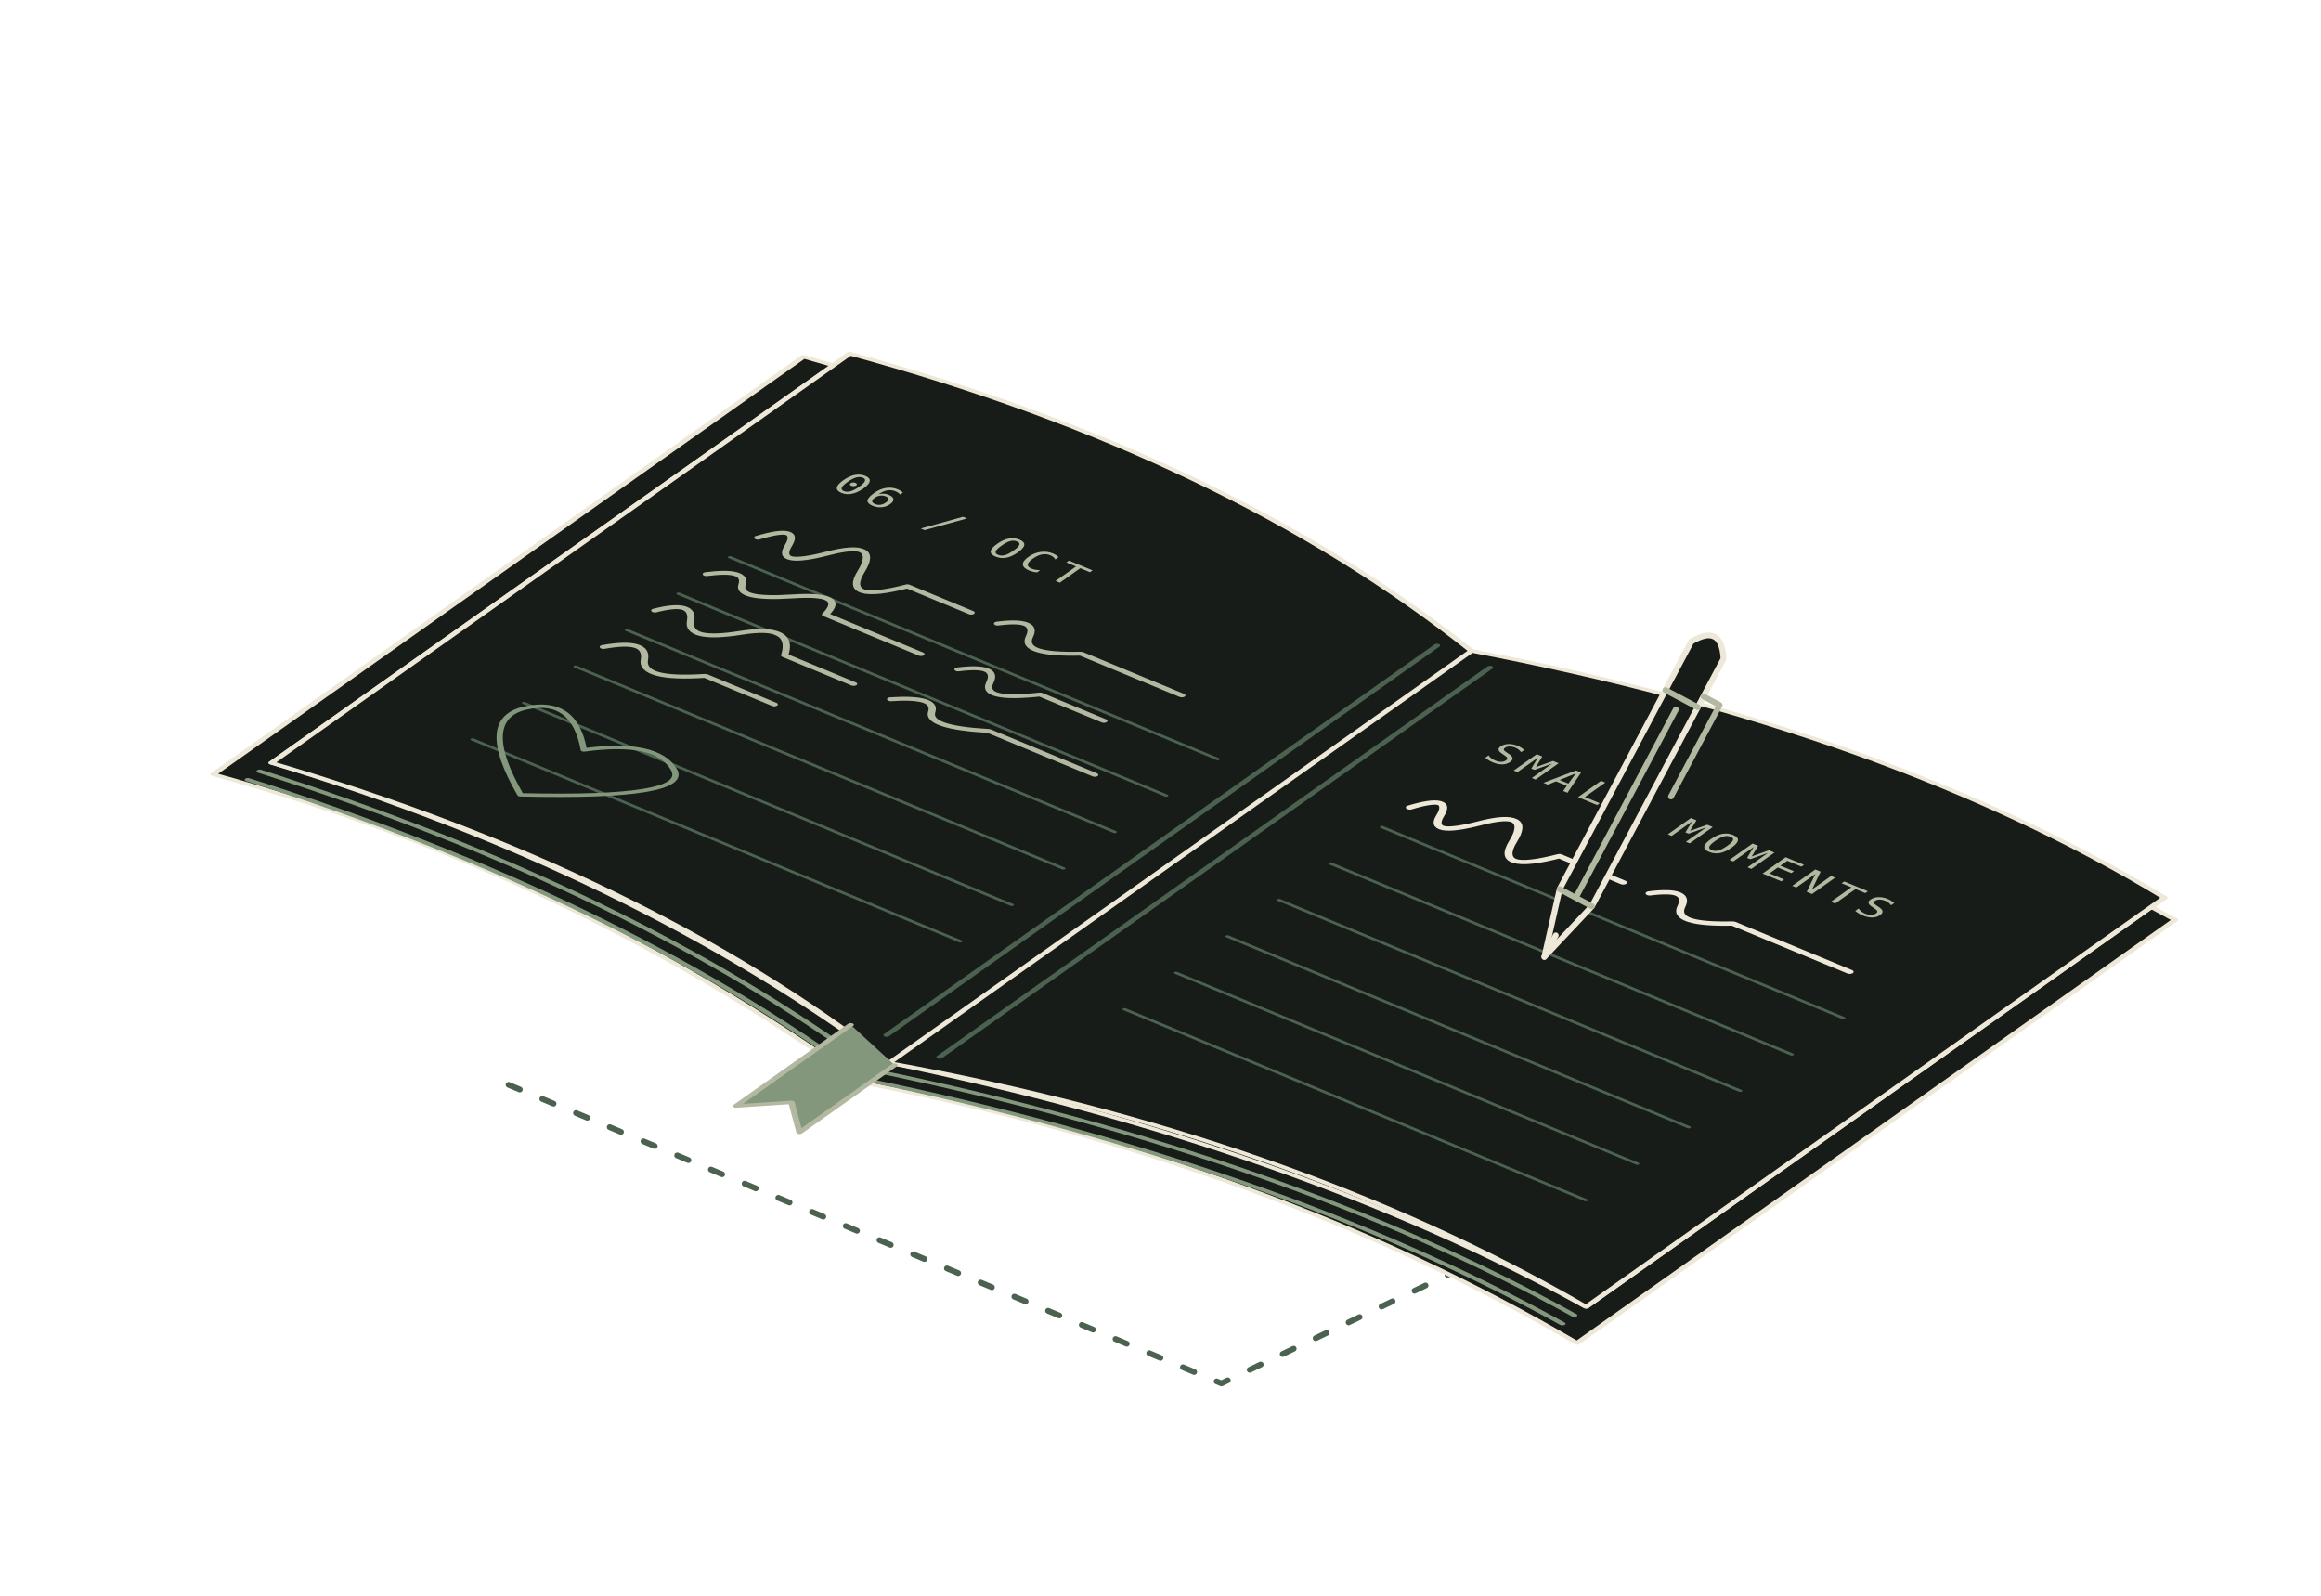
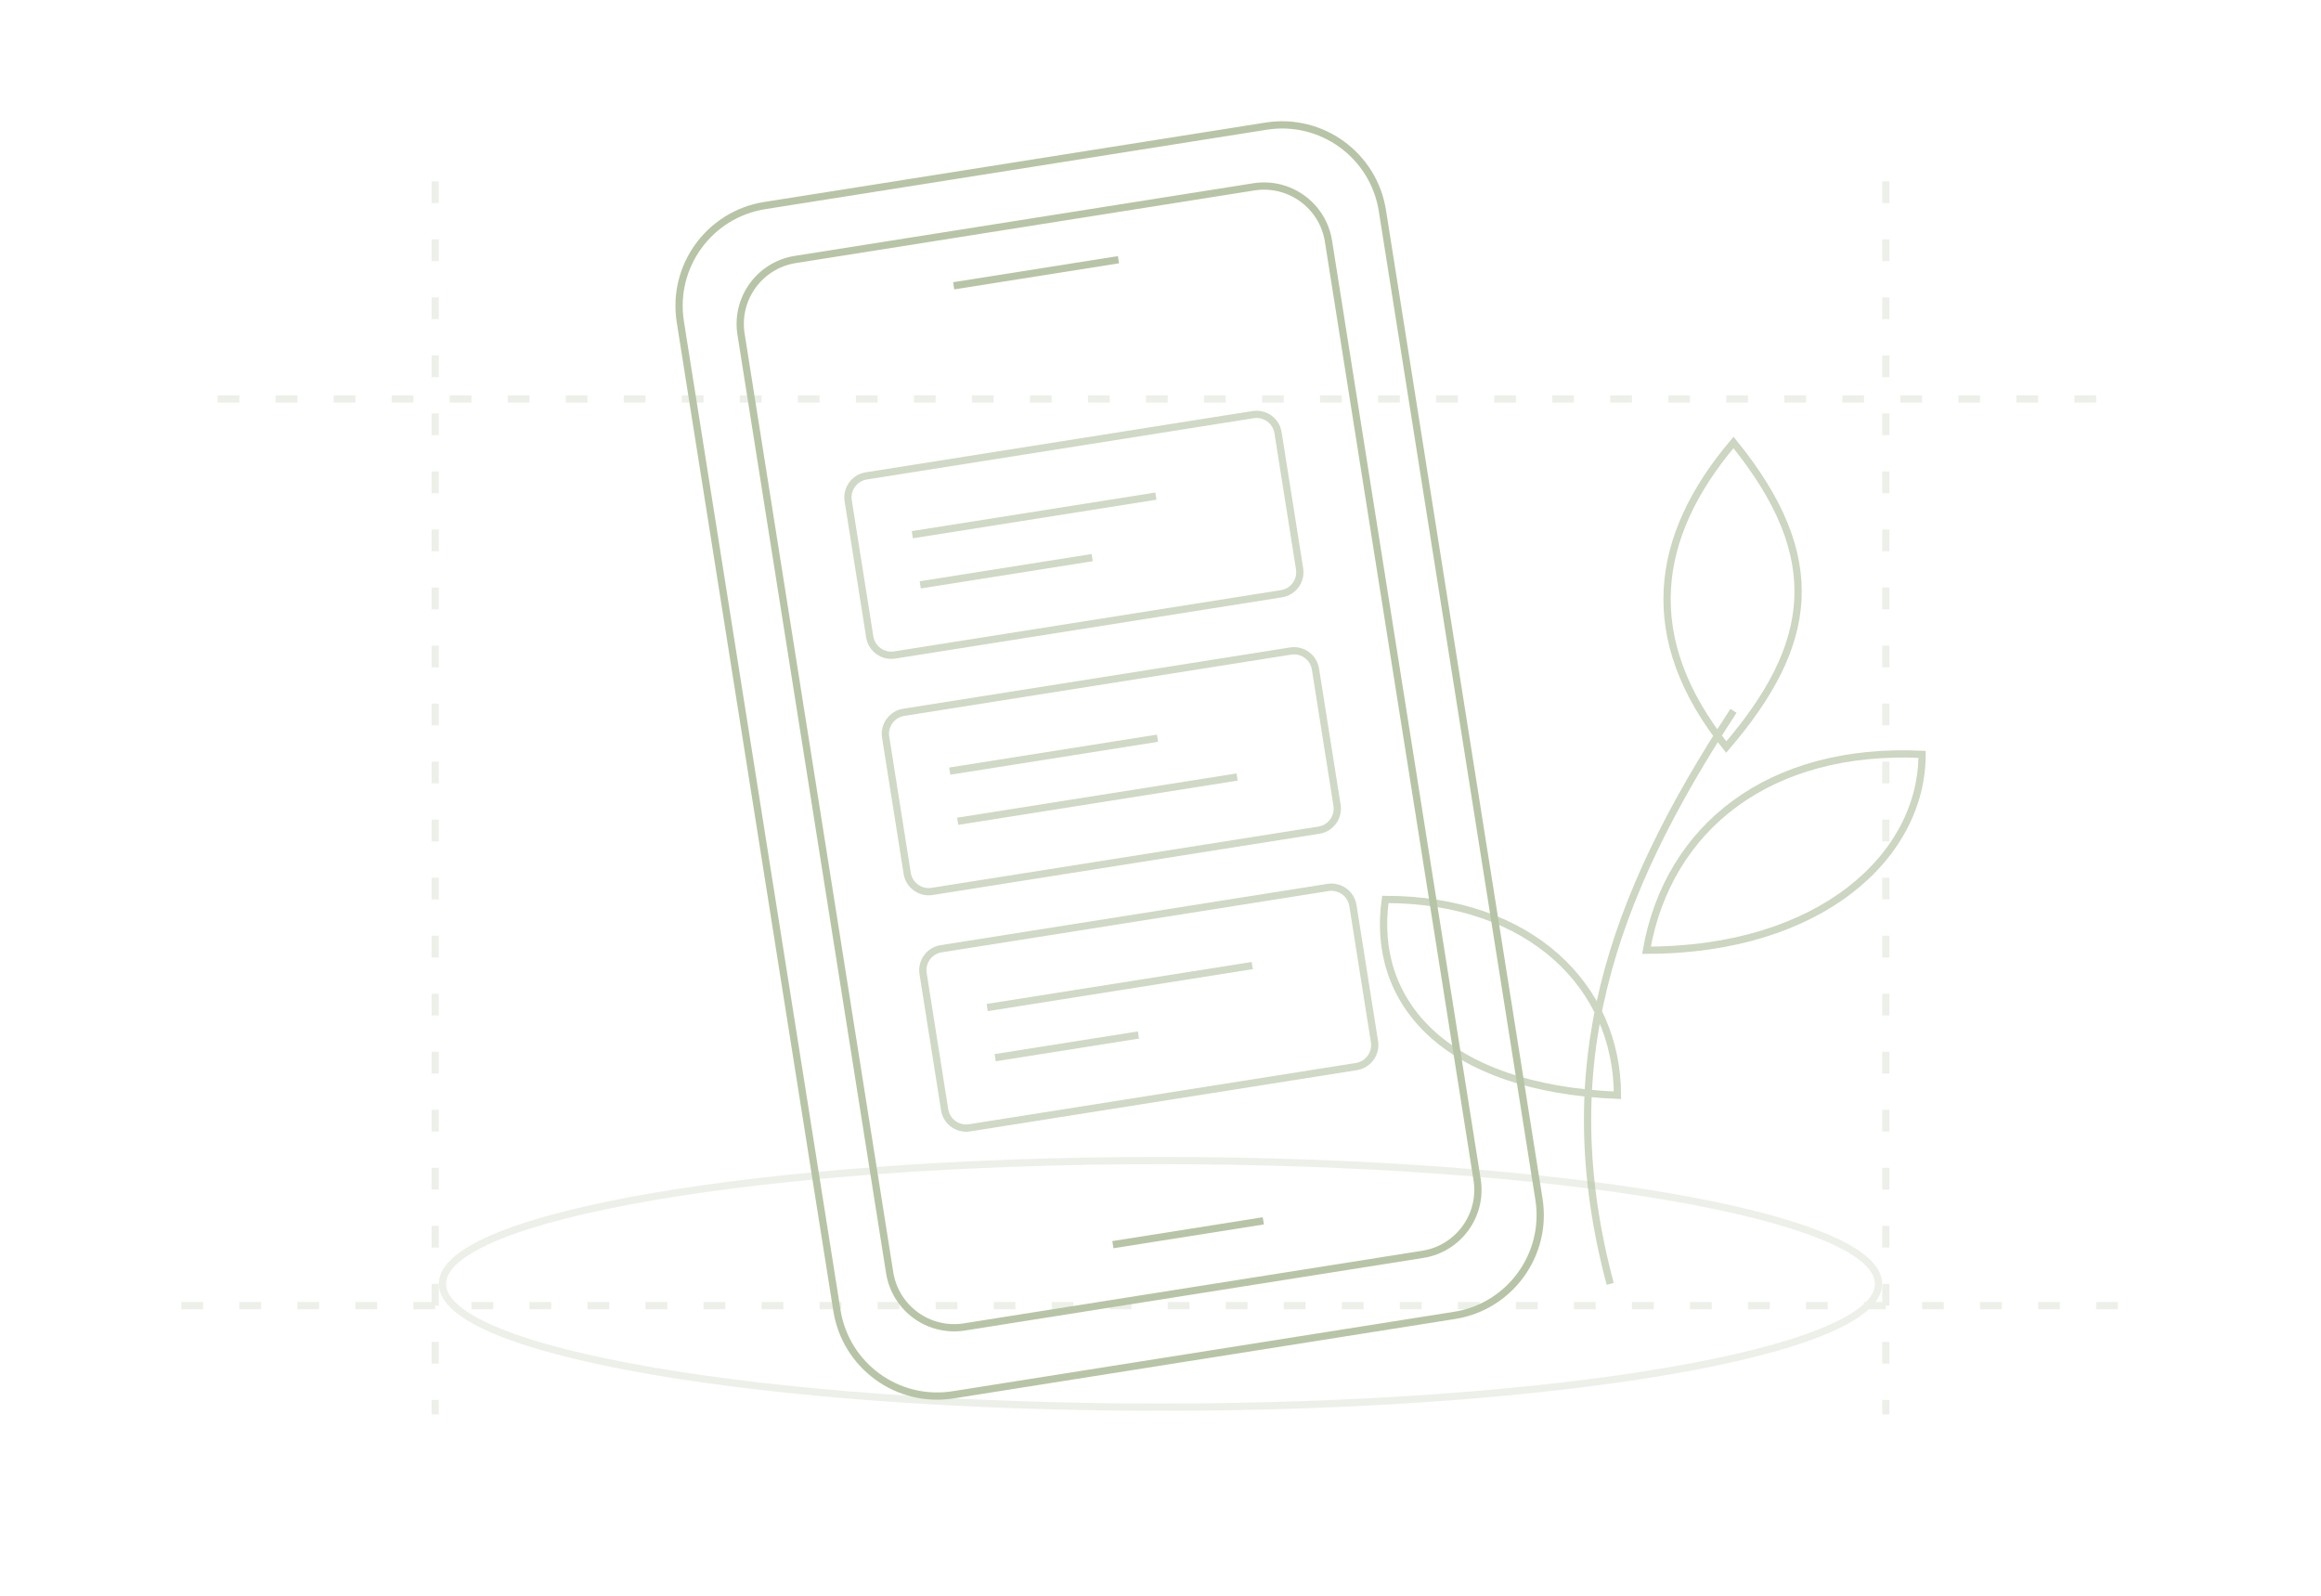
- <svg xmlns="http://www.w3.org/2000/svg" viewBox="0 0 320 220" fill="none" stroke="#eee8d8" stroke-width=".95" stroke-linecap="round" stroke-linejoin="round">
-   <g transform="translate(34 16) scale(.84)">
-     <path d="M43 159 160 208 283 149" stroke="#4c6250" stroke-dasharray="2 4" />
-     <g transform="matrix(.87 .36 -.65 .46 99 39)">
-       <path d="M-5 5Q57-6 124 13Q184-6 253 4V155Q186 143 124 163Q54 143-5 154Z" fill="#171c18" />
-       <path d="M0 0Q59-10 124 9Q188-10 248 0V146Q186 137 124 156Q61 137 0 146Z" fill="#171c18" />
-       <path d="M0 149Q64 141 124 159Q187 140 248 149M0 152Q64 144 124 162Q187 143 248 152" stroke="#83977c" />
-       <path d="M0 0Q62-12 124 9V156Q63 136 0 146ZM124 9Q187-12 248 0V146Q184 135 124 156Z" fill="#171c18" />
-       <path d="M119 11V150M129 11V150" stroke="#4c6250" />
-       <g stroke="#4c6250" stroke-width=".65">
-         <path d="M20 57H112 M143 57H230" />
-         <path d="M20 70H112 M143 70H230" />
-         <path d="M20 83H112 M143 83H230" />
-         <path d="M20 96H112 M143 96H230" />
-         <path d="M20 109H112 M143 109H230" />
-         <path d="M20 122H112 M143 122H230" />
-       </g>
-       <g fill="#b2b9a0" stroke="none" font-family="monospace" font-size="8" letter-spacing="1">
-         <text x="20" y="32">06 / OCT</text>
-         <text x="143" y="32">SMALL MOMENTS</text>
-       </g>
-       <g stroke="#b2b9a0" stroke-width="1.1">
-         <path d="M20 50q3-7 5-1t6-2 7 1 8-1h12m5 0q4-5 6 0t9-1h19M20 63q4-5 6-1t8-2 7 1h18m7 0q4-5 6 0t8-2h12M20 76q3-6 6-1t8-2 9 1h13m7 0q5-5 7-1t10-1h20M20 89q4-6 7-1t10-2h13" />
-       </g>
-       <path d="M35 114q-10-11-14-4t14 20q21-15 14-20t-14 4" stroke="#83977c" />
-       <path data-writing="" d="M143 50q3-7 5-1t6-2 7 1 8-1h12m5 0q4-5 6 0t9-1h22" stroke-width="1.2" />
-       <path d="M113 151v29l6-6 6 6v-24" fill="#83977c" stroke="#b2b9a0" />
-     </g>
-     <g data-pen="" transform="translate(213 138) rotate(28)">
-       <path d="M0 0-3-11V-57Q0-62 3-57V-11Z" fill="#171c18" />
-       <path d="M-3-11H3M-3-48H3M0-11V-46M3-50H6V-33" stroke="#b2b9a0" />
-       <path d="M0 0V-4" />
+ <svg xmlns="http://www.w3.org/2000/svg" viewBox="0 0 320 220" fill="none" stroke="#b7c4a6" stroke-width="1">
+   <g opacity=".25">
+     <path d="M25 180h270M60 25v170M260 25v170M30 55h260" stroke-dasharray="3 5" />
+     <ellipse cx="160" cy="177" rx="99" ry="17" />
+   </g>
+   <g transform="rotate(-9 152 105)">
+     <rect x="104" y="22" width="98" height="166" rx="14" />
+     <rect x="112" y="30" width="82" height="149" rx="9" />
+     <path d="M142 37h23M143 171h21" />
+     <g opacity=".65">
+       <rect x="123" y="61" width="60" height="25" rx="3" />
+       <path d="M131 70h34m-34 7h24" />
+       <rect x="123" y="94" width="60" height="25" rx="3" />
+       <path d="M131 103h29m-29 7h39" />
+       <rect x="123" y="127" width="60" height="25" rx="3" />
+       <path d="M131 136h37m-37 7h20" />
    </g>
  </g>
+   <g opacity=".7">
+     <path d="M222 177c-8-30 0-53 17-79m-16 53c-24-1-34-13-32-27 20 0 32 12 32 27Zm4-20c24 0 38-13 38-27-21-1-35 10-38 27Zm11-28c-12-15-10-29 1-42 13 16 11 28-1 42Z" />
+   </g>
</svg>
